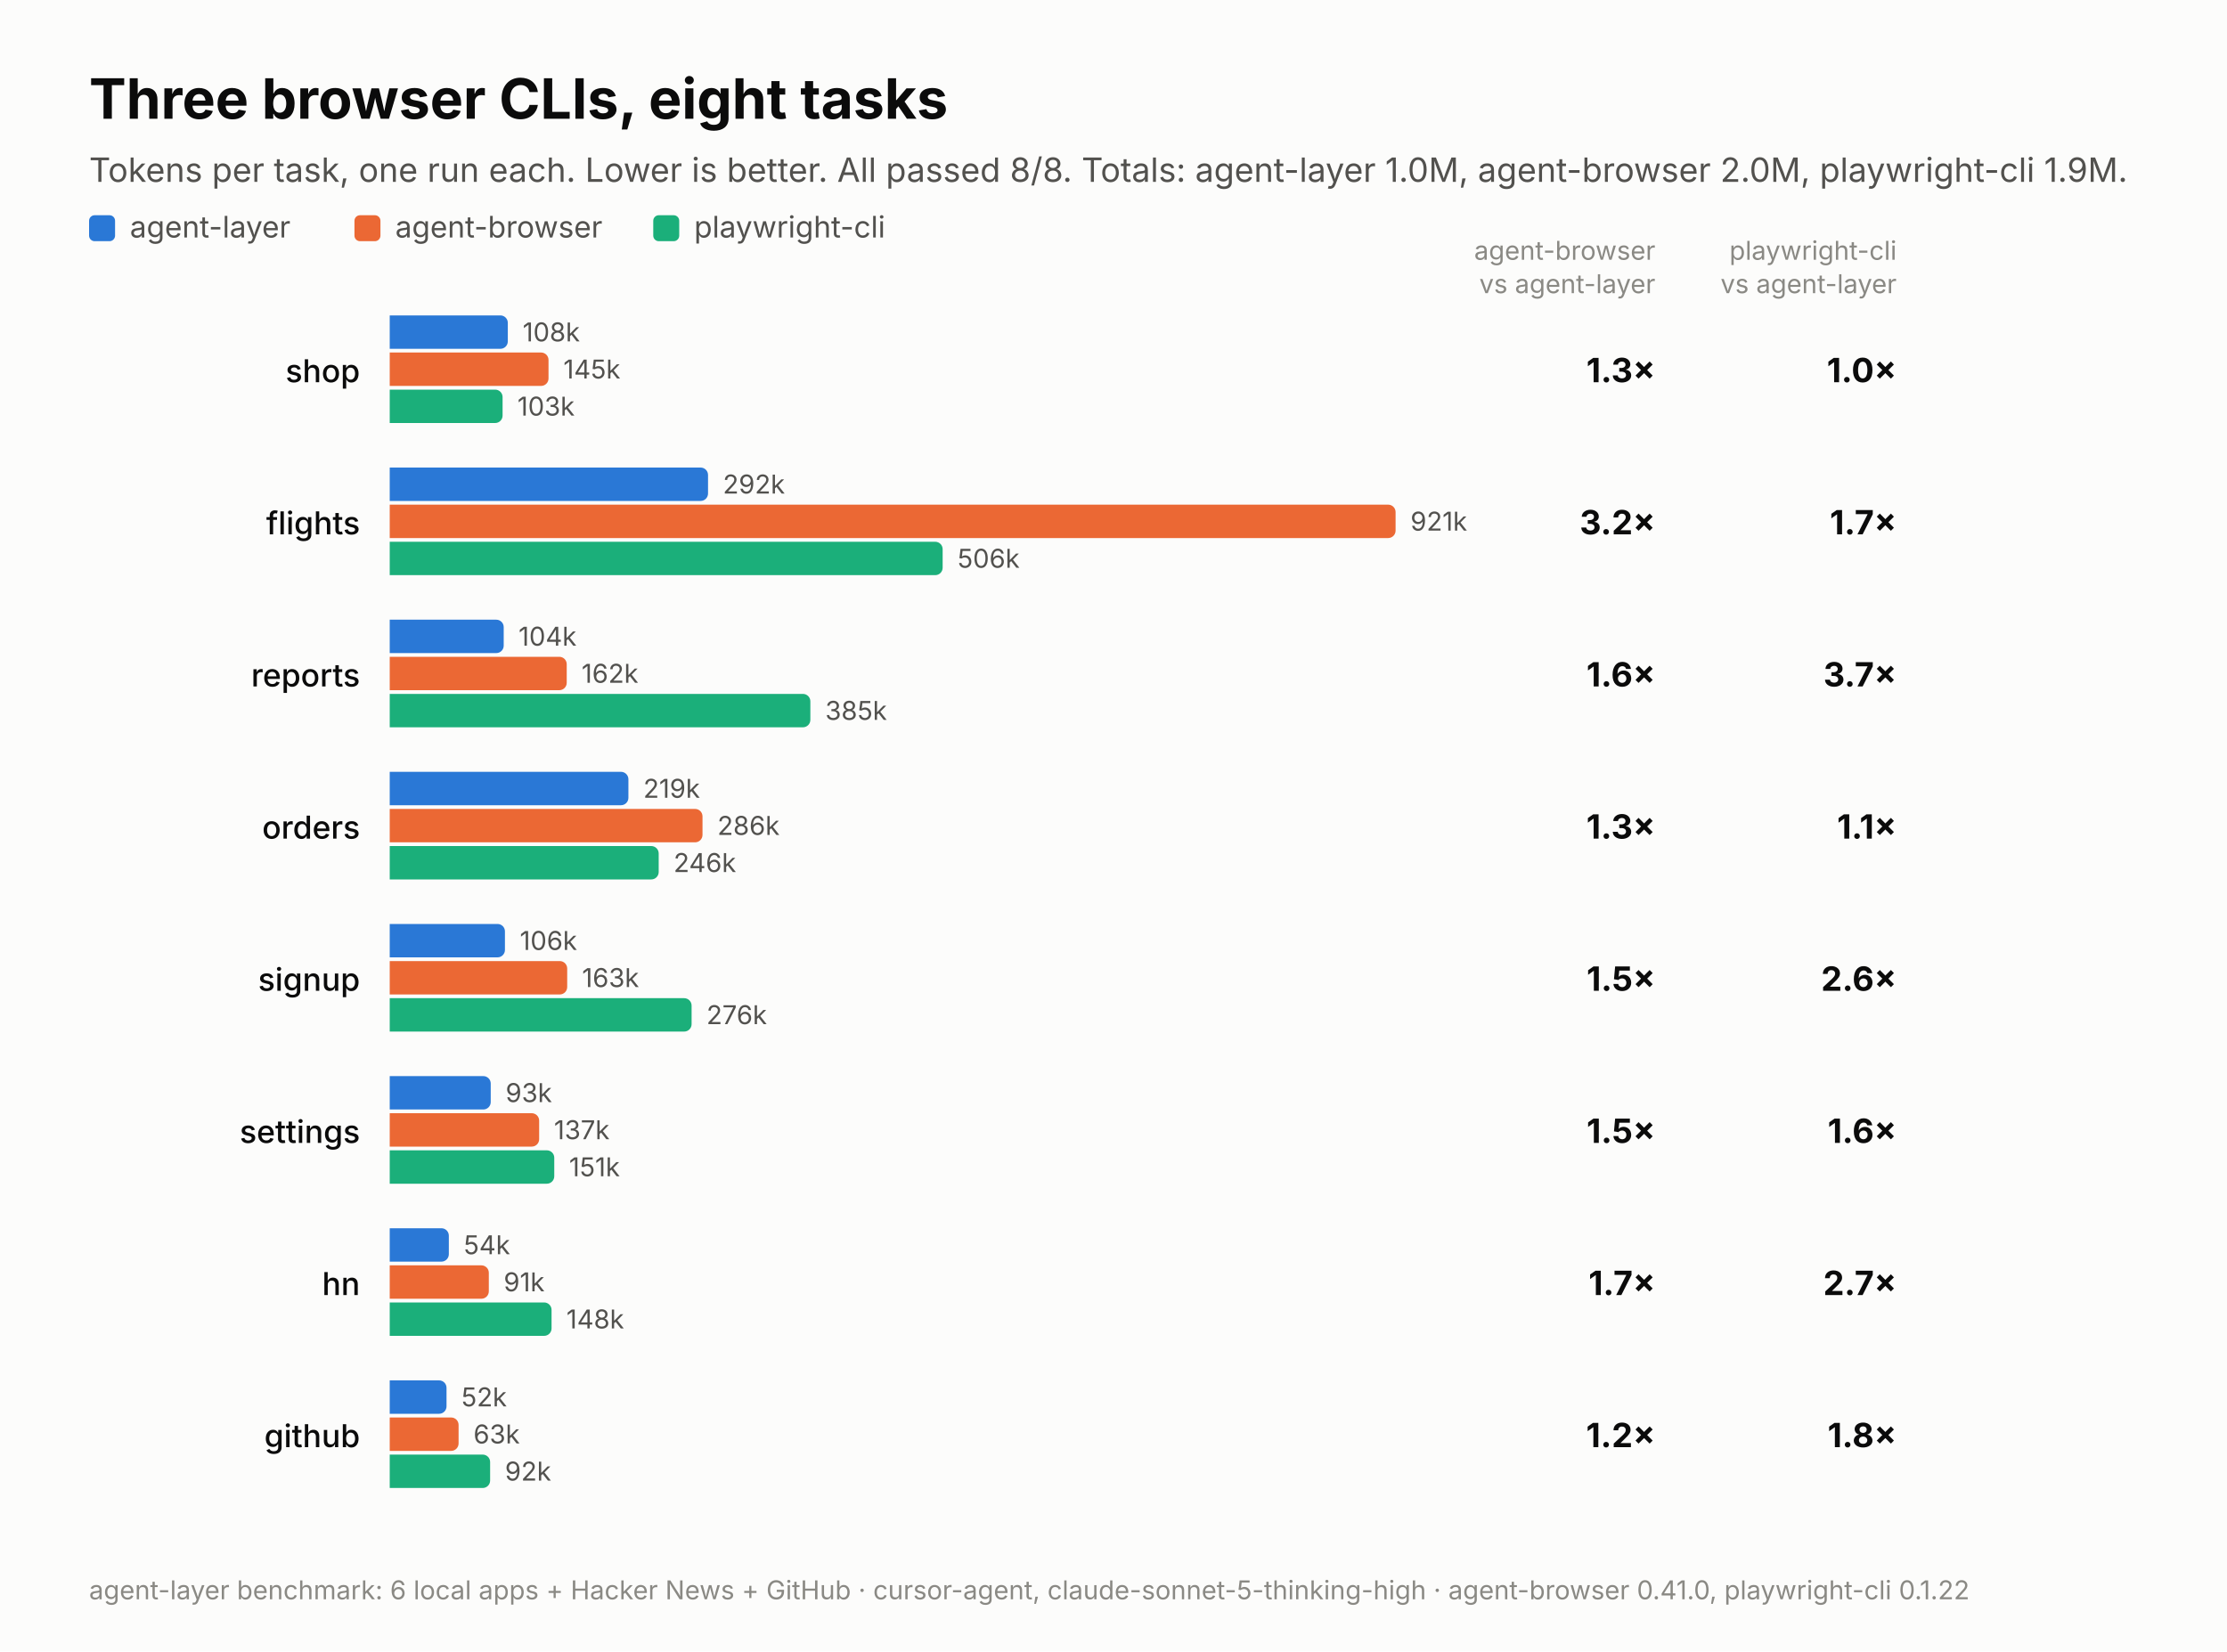
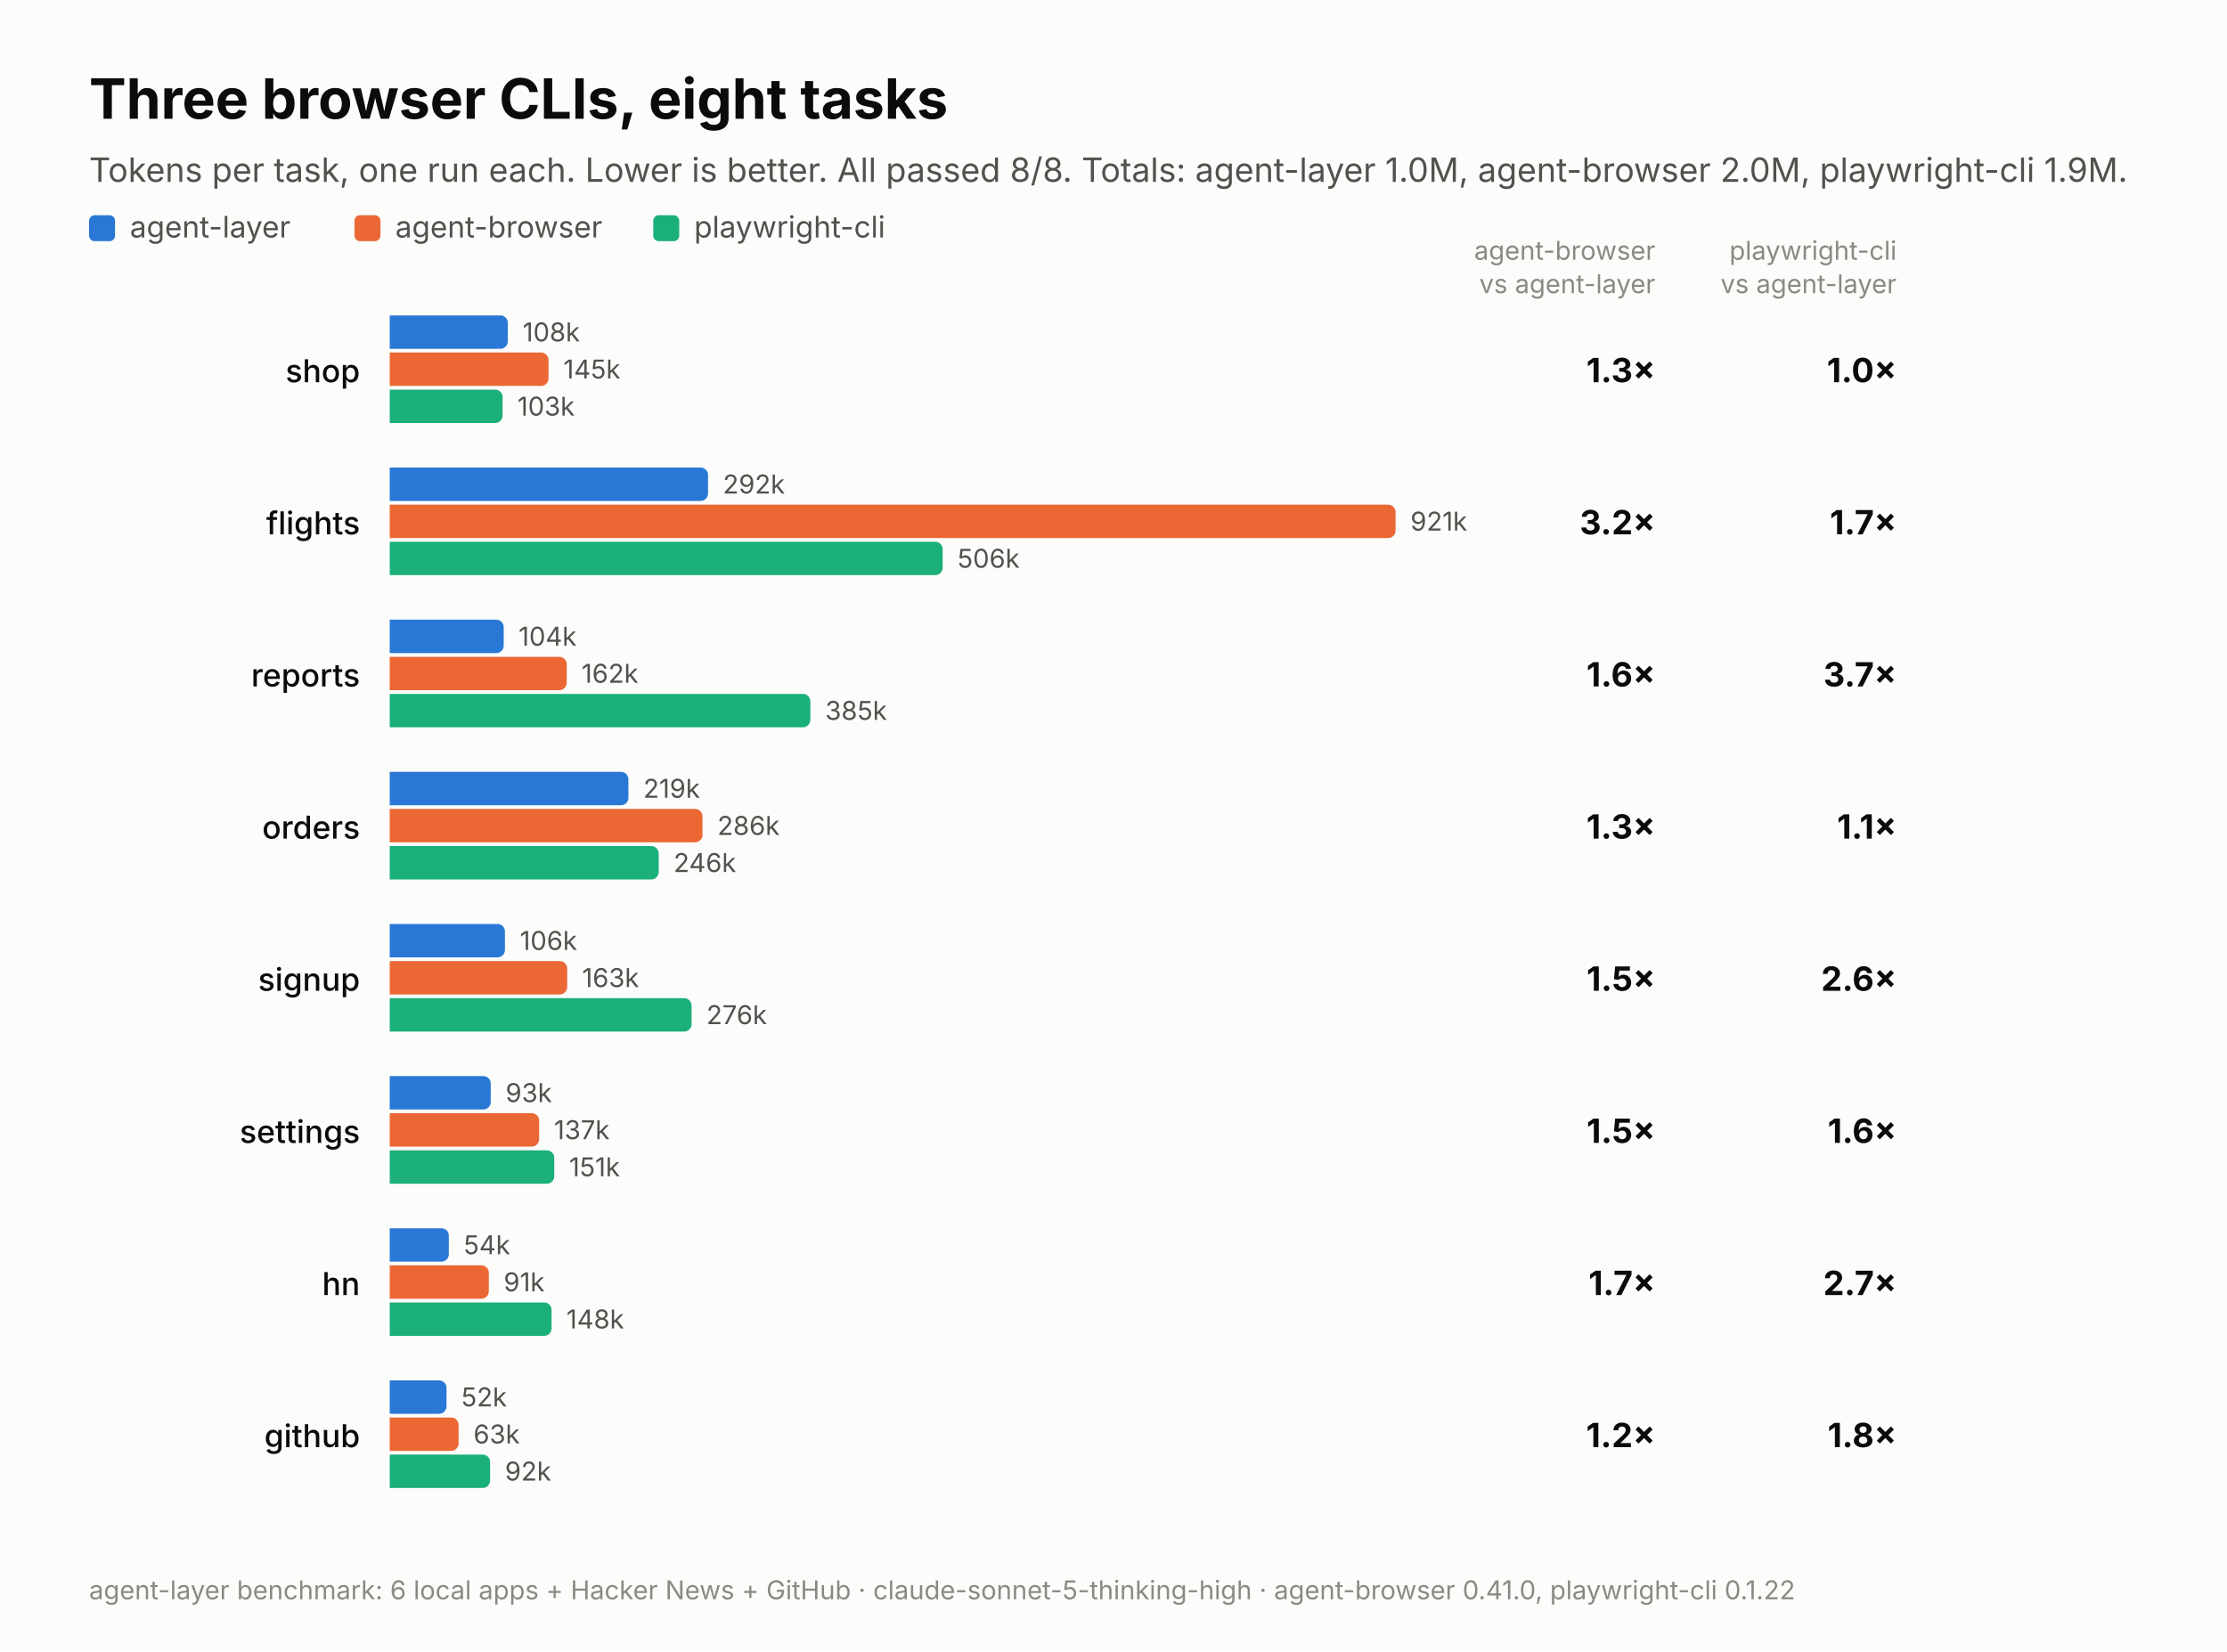
<svg xmlns="http://www.w3.org/2000/svg" width="1200" height="890" viewBox="0 0 1200 890" font-family="Inter, -apple-system, 'Segoe UI', system-ui, sans-serif">
  <rect width="1200" height="890" fill="#fcfcfb" />
  <text x="48" y="64" font-size="30" font-weight="700" fill="#0b0b0b">Three browser CLIs, eight tasks</text>
  <text x="48" y="98" font-size="18" fill="#52514e">Tokens per task, one run each. Lower is better. All passed 8/8. Totals: agent-layer 1.0M, agent-browser 2.0M, playwright-cli 1.9M.</text>
  <rect x="48" y="116" width="14" height="14" rx="3" fill="#2a78d6" />
  <text x="70" y="128" font-size="16" fill="#52514e">agent-layer</text>
  <rect x="191" y="116" width="14" height="14" rx="3" fill="#eb6834" />
  <text x="213" y="128" font-size="16" fill="#52514e">agent-browser</text>
  <rect x="352" y="116" width="14" height="14" rx="3" fill="#1baf7a" />
  <text x="374" y="128" font-size="16" fill="#52514e">playwright-cli</text>
  <text x="892" y="140" font-size="14" text-anchor="end" fill="#8a8984">agent-browser</text>
  <text x="892" y="158" font-size="14" text-anchor="end" fill="#8a8984">vs agent-layer</text>
  <text x="1022" y="140" font-size="14" text-anchor="end" fill="#8a8984">playwright-cli</text>
  <text x="1022" y="158" font-size="14" text-anchor="end" fill="#8a8984">vs agent-layer</text>
  <text x="194" y="206" font-size="17" text-anchor="end" font-weight="500" fill="#0b0b0b">shop</text>
  <path d="M210,170 h59.629 a4,4 0 0 1 4,4 v10 a4,4 0 0 1 -4,4 h-59.629 z" fill="#2a78d6" />
  <text x="281.629" y="184" font-size="14" fill="#52514e">108k</text>
  <path d="M210,190 h81.564 a4,4 0 0 1 4,4 v10 a4,4 0 0 1 -4,4 h-81.564 z" fill="#eb6834" />
  <text x="303.564" y="204" font-size="14" fill="#52514e">145k</text>
  <path d="M210,210 h56.812 a4,4 0 0 1 4,4 v10 a4,4 0 0 1 -4,4 h-56.812 z" fill="#1baf7a" />
  <text x="278.812" y="224" font-size="14" fill="#52514e">103k</text>
  <text x="892" y="206" font-size="18" text-anchor="end" font-weight="700" fill="#0b0b0b">1.3×</text>
  <text x="1022" y="206" font-size="18" text-anchor="end" font-weight="700" fill="#0b0b0b">1.0×</text>
  <text x="194" y="288" font-size="17" text-anchor="end" font-weight="500" fill="#0b0b0b">flights</text>
  <path d="M210,252 h167.515 a4,4 0 0 1 4,4 v10 a4,4 0 0 1 -4,4 h-167.515 z" fill="#2a78d6" />
  <text x="389.515" y="266" font-size="14" fill="#52514e">292k</text>
  <path d="M210,272 h538 a4,4 0 0 1 4,4 v10 a4,4 0 0 1 -4,4 h-538 z" fill="#eb6834" />
  <text x="760" y="286" font-size="14" fill="#52514e">921k</text>
  <path d="M210,292 h293.937 a4,4 0 0 1 4,4 v10 a4,4 0 0 1 -4,4 h-293.937 z" fill="#1baf7a" />
  <text x="515.937" y="306" font-size="14" fill="#52514e">506k</text>
  <text x="892" y="288" font-size="18" text-anchor="end" font-weight="700" fill="#0b0b0b">3.2×</text>
  <text x="1022" y="288" font-size="18" text-anchor="end" font-weight="700" fill="#0b0b0b">1.7×</text>
  <text x="194" y="370" font-size="17" text-anchor="end" font-weight="500" fill="#0b0b0b">reports</text>
  <path d="M210,334 h57.416 a4,4 0 0 1 4,4 v10 a4,4 0 0 1 -4,4 h-57.416 z" fill="#2a78d6" />
  <text x="279.416" y="348" font-size="14" fill="#52514e">104k</text>
  <path d="M210,354 h91.375 a4,4 0 0 1 4,4 v10 a4,4 0 0 1 -4,4 h-91.375 z" fill="#eb6834" />
  <text x="313.375" y="368" font-size="14" fill="#52514e">162k</text>
  <path d="M210,374 h222.657 a4,4 0 0 1 4,4 v10 a4,4 0 0 1 -4,4 h-222.657 z" fill="#1baf7a" />
  <text x="444.657" y="388" font-size="14" fill="#52514e">385k</text>
  <text x="892" y="370" font-size="18" text-anchor="end" font-weight="700" fill="#0b0b0b">1.6×</text>
  <text x="1022" y="370" font-size="18" text-anchor="end" font-weight="700" fill="#0b0b0b">3.7×</text>
  <text x="194" y="452" font-size="17" text-anchor="end" font-weight="500" fill="#0b0b0b">orders</text>
  <path d="M210,416 h124.612 a4,4 0 0 1 4,4 v10 a4,4 0 0 1 -4,4 h-124.612 z" fill="#2a78d6" />
  <text x="346.612" y="430" font-size="14" fill="#52514e">219k</text>
  <path d="M210,436 h164.539 a4,4 0 0 1 4,4 v10 a4,4 0 0 1 -4,4 h-164.539 z" fill="#eb6834" />
  <text x="386.539" y="450" font-size="14" fill="#52514e">286k</text>
  <path d="M210,456 h140.931 a4,4 0 0 1 4,4 v10 a4,4 0 0 1 -4,4 h-140.931 z" fill="#1baf7a" />
  <text x="362.931" y="470" font-size="14" fill="#52514e">246k</text>
  <text x="892" y="452" font-size="18" text-anchor="end" font-weight="700" fill="#0b0b0b">1.3×</text>
  <text x="1022" y="452" font-size="18" text-anchor="end" font-weight="700" fill="#0b0b0b">1.1×</text>
  <text x="194" y="534" font-size="17" text-anchor="end" font-weight="500" fill="#0b0b0b">signup</text>
  <path d="M210,498 h58.084 a4,4 0 0 1 4,4 v10 a4,4 0 0 1 -4,4 h-58.084 z" fill="#2a78d6" />
  <text x="280.084" y="512" font-size="14" fill="#52514e">106k</text>
  <path d="M210,518 h91.629 a4,4 0 0 1 4,4 v10 a4,4 0 0 1 -4,4 h-91.629 z" fill="#eb6834" />
  <text x="313.629" y="532" font-size="14" fill="#52514e">163k</text>
  <path d="M210,538 h158.662 a4,4 0 0 1 4,4 v10 a4,4 0 0 1 -4,4 h-158.662 z" fill="#1baf7a" />
  <text x="380.662" y="552" font-size="14" fill="#52514e">276k</text>
  <text x="892" y="534" font-size="18" text-anchor="end" font-weight="700" fill="#0b0b0b">1.5×</text>
  <text x="1022" y="534" font-size="18" text-anchor="end" font-weight="700" fill="#0b0b0b">2.6×</text>
  <text x="194" y="616" font-size="17" text-anchor="end" font-weight="500" fill="#0b0b0b">settings</text>
  <path d="M210,580 h50.427 a4,4 0 0 1 4,4 v10 a4,4 0 0 1 -4,4 h-50.427 z" fill="#2a78d6" />
  <text x="272.427" y="594" font-size="14" fill="#52514e">93k</text>
  <path d="M210,600 h76.524 a4,4 0 0 1 4,4 v10 a4,4 0 0 1 -4,4 h-76.524 z" fill="#eb6834" />
  <text x="298.524" y="614" font-size="14" fill="#52514e">137k</text>
  <path d="M210,620 h84.66 a4,4 0 0 1 4,4 v10 a4,4 0 0 1 -4,4 h-84.66 z" fill="#1baf7a" />
  <text x="306.66" y="634" font-size="14" fill="#52514e">151k</text>
  <text x="892" y="616" font-size="18" text-anchor="end" font-weight="700" fill="#0b0b0b">1.5×</text>
  <text x="1022" y="616" font-size="18" text-anchor="end" font-weight="700" fill="#0b0b0b">1.6×</text>
  <text x="194" y="698" font-size="17" text-anchor="end" font-weight="500" fill="#0b0b0b">hn</text>
  <path d="M210,662 h27.854 a4,4 0 0 1 4,4 v10 a4,4 0 0 1 -4,4 h-27.854 z" fill="#2a78d6" />
  <text x="249.854" y="676" font-size="14" fill="#52514e">54k</text>
  <path d="M210,682 h49.396 a4,4 0 0 1 4,4 v10 a4,4 0 0 1 -4,4 h-49.396 z" fill="#eb6834" />
  <text x="271.396" y="696" font-size="14" fill="#52514e">91k</text>
  <path d="M210,702 h83.202 a4,4 0 0 1 4,4 v10 a4,4 0 0 1 -4,4 h-83.202 z" fill="#1baf7a" />
  <text x="305.202" y="716" font-size="14" fill="#52514e">148k</text>
  <text x="892" y="698" font-size="18" text-anchor="end" font-weight="700" fill="#0b0b0b">1.7×</text>
  <text x="1022" y="698" font-size="18" text-anchor="end" font-weight="700" fill="#0b0b0b">2.7×</text>
  <text x="194" y="780" font-size="17" text-anchor="end" font-weight="500" fill="#0b0b0b">github</text>
  <path d="M210,744 h26.604 a4,4 0 0 1 4,4 v10 a4,4 0 0 1 -4,4 h-26.604 z" fill="#2a78d6" />
  <text x="248.604" y="758" font-size="14" fill="#52514e">52k</text>
  <path d="M210,764 h33.105 a4,4 0 0 1 4,4 v10 a4,4 0 0 1 -4,4 h-33.105 z" fill="#eb6834" />
  <text x="255.105" y="778" font-size="14" fill="#52514e">63k</text>
  <path d="M210,784 h50.099 a4,4 0 0 1 4,4 v10 a4,4 0 0 1 -4,4 h-50.099 z" fill="#1baf7a" />
  <text x="272.099" y="798" font-size="14" fill="#52514e">92k</text>
  <text x="892" y="780" font-size="18" text-anchor="end" font-weight="700" fill="#0b0b0b">1.2×</text>
  <text x="1022" y="780" font-size="18" text-anchor="end" font-weight="700" fill="#0b0b0b">1.8×</text>
-   <text x="48" y="862" font-size="14" fill="#8a8984">agent-layer benchmark: 6 local apps + Hacker News + GitHub · cursor-agent, claude-sonnet-5-thinking-high · agent-browser 0.41.0, playwright-cli 0.1.22</text>
+   <text x="48" y="862" font-size="14" fill="#8a8984">agent-layer benchmark: 6 local apps + Hacker News + GitHub · claude-sonnet-5-thinking-high · agent-browser 0.41.0, playwright-cli 0.1.22</text>
</svg>
